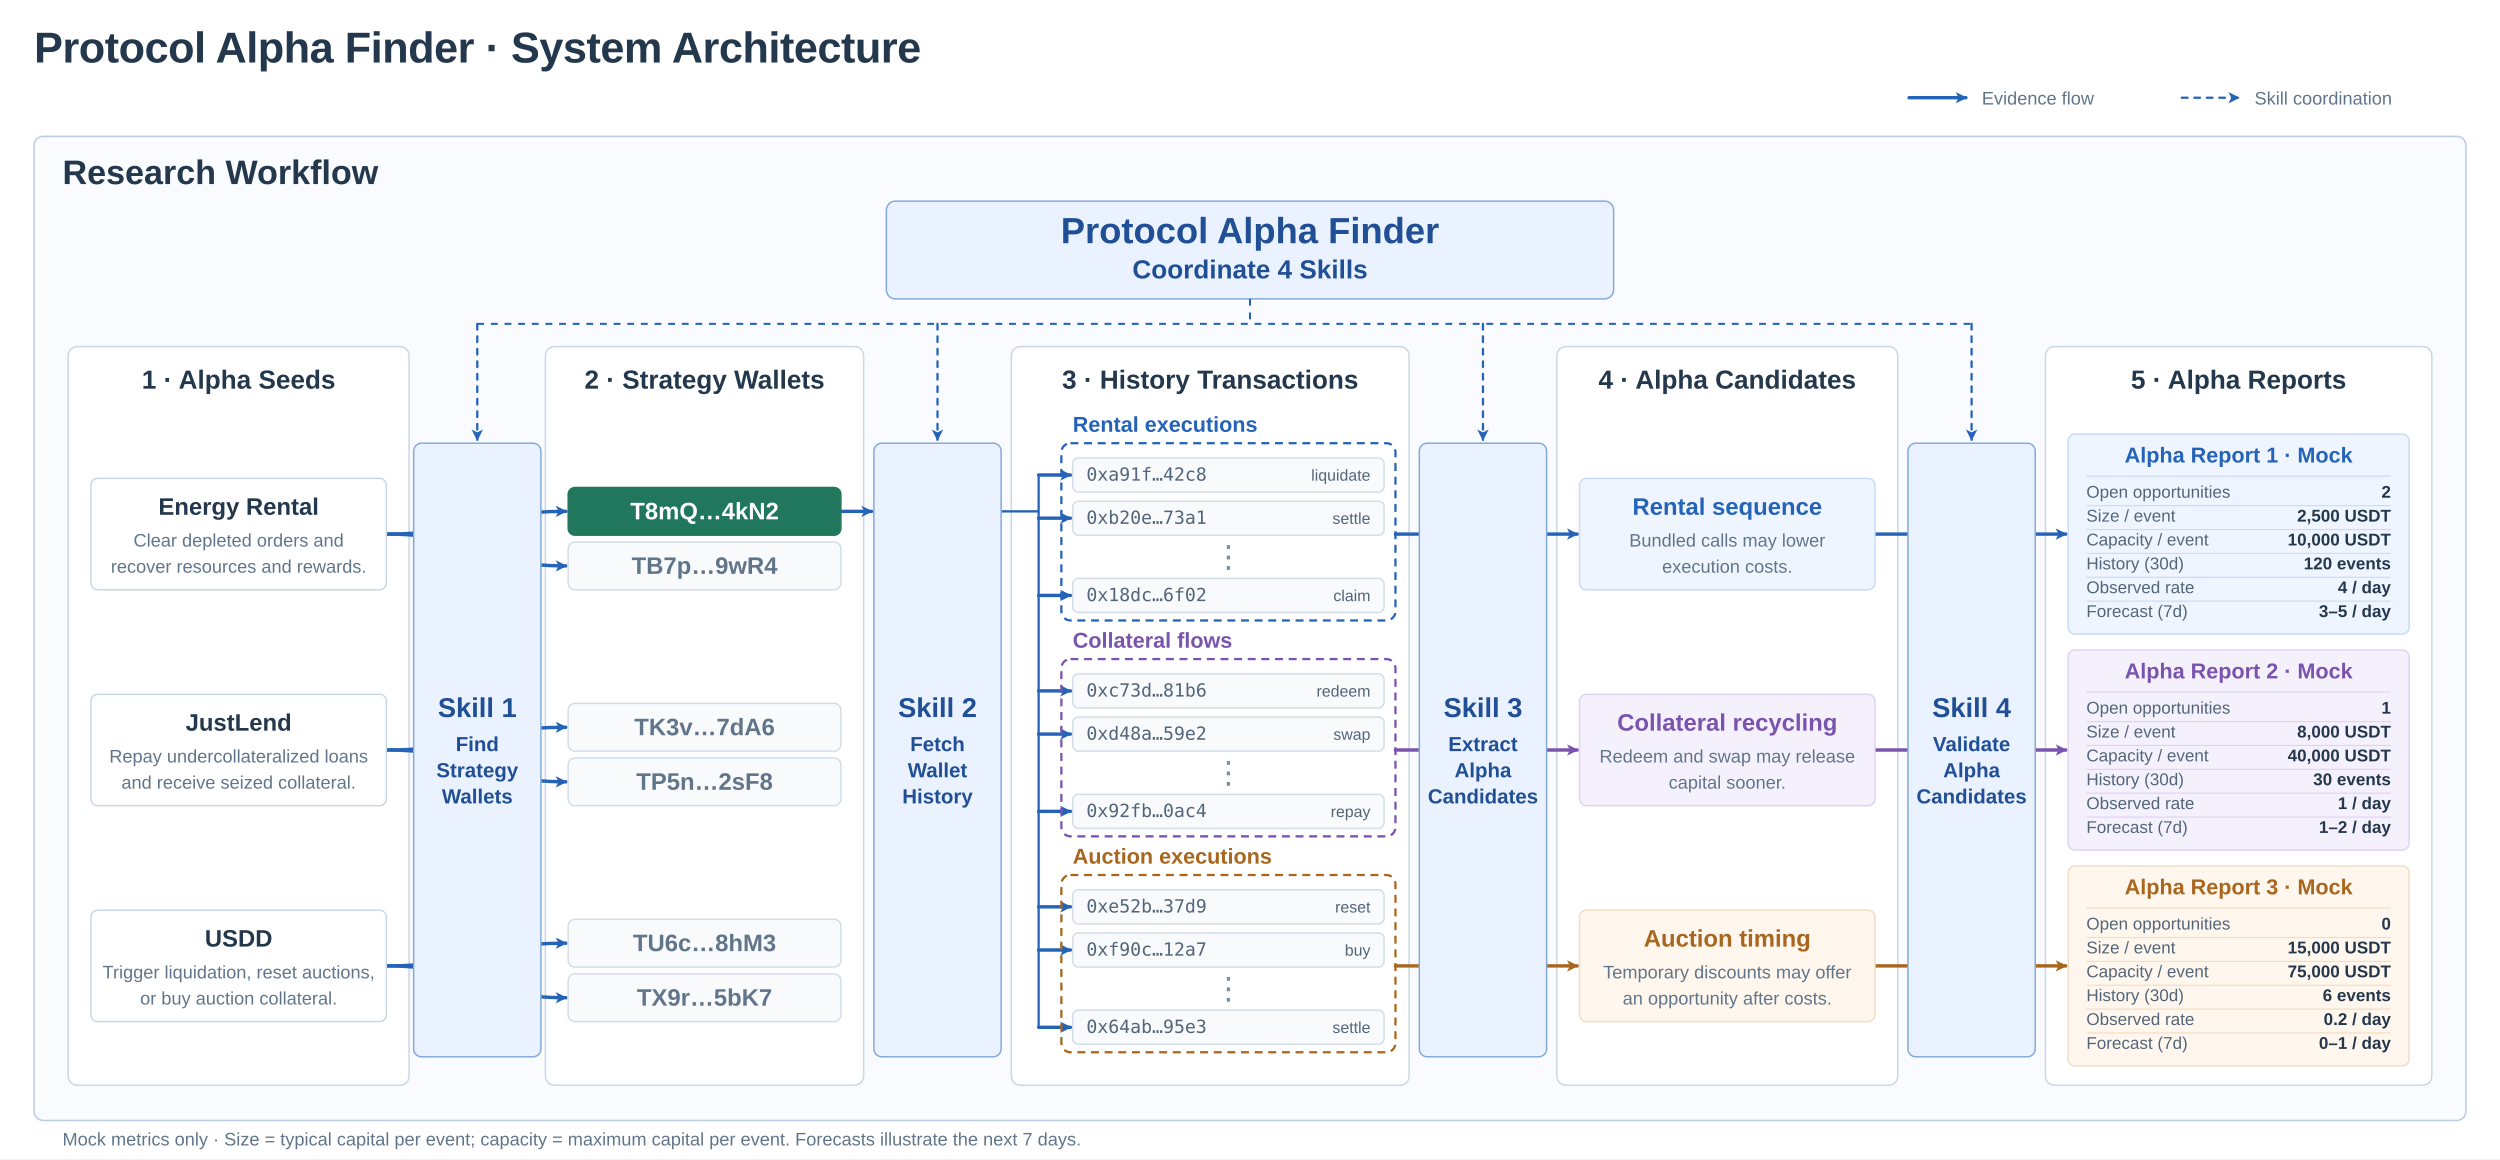
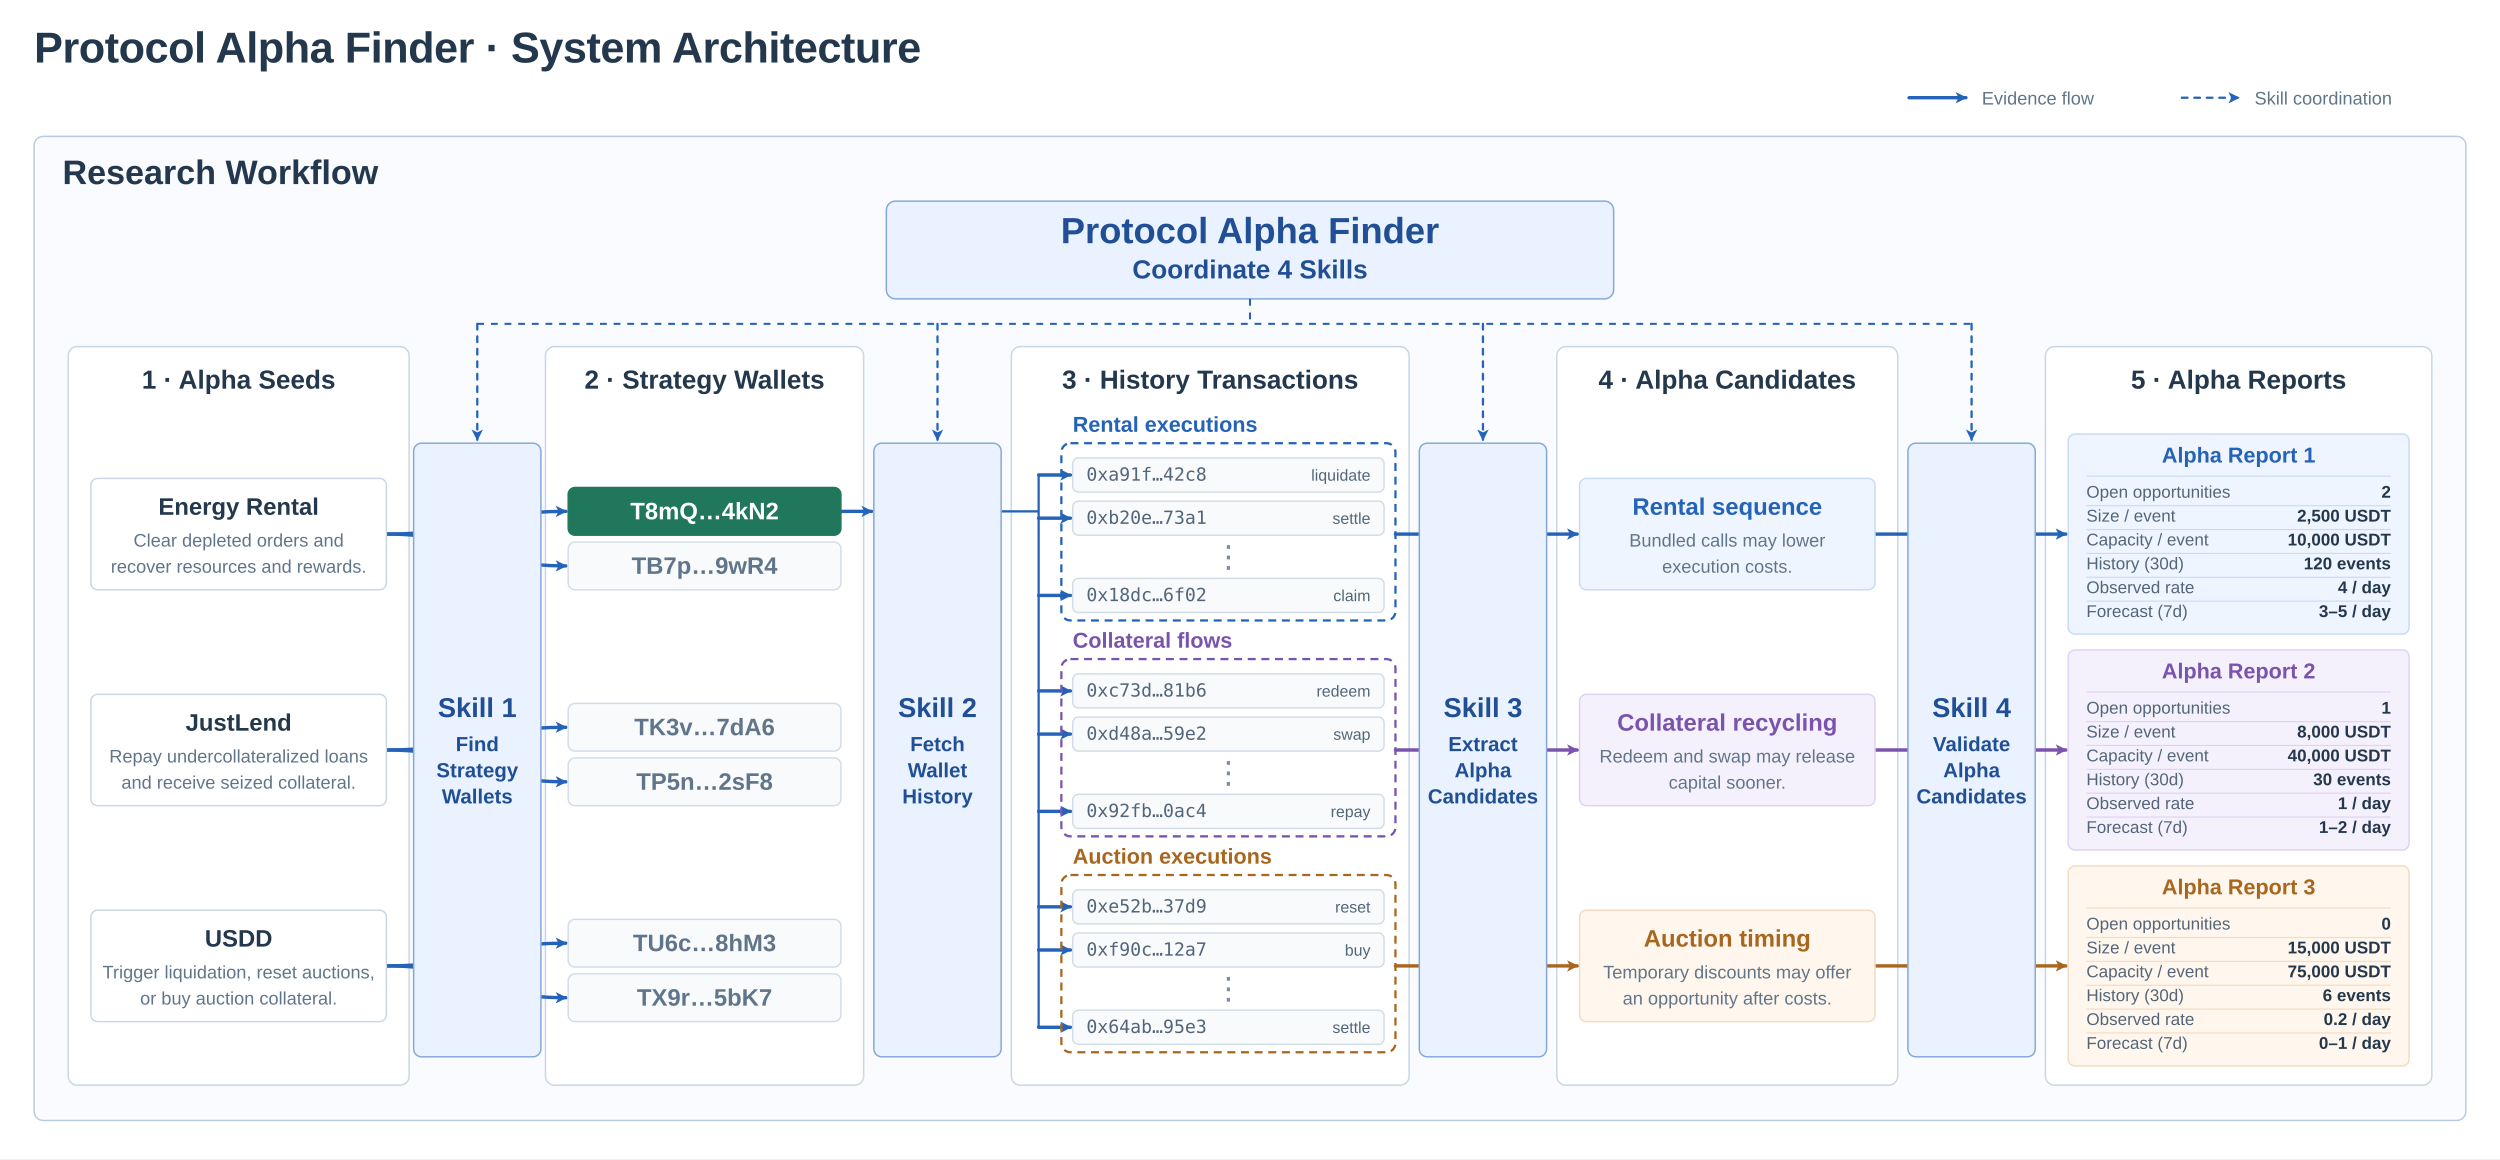
<svg xmlns="http://www.w3.org/2000/svg" width="2200" height="1020" viewBox="0 0 2200 1020" role="img" aria-labelledby="title desc" xml:lang="en">
  <defs>
    <marker id="a0" viewBox="0 0 10 10" refX="9" refY="5" markerWidth="10" markerHeight="10" markerUnits="userSpaceOnUse" orient="auto">
      <path d="M 0 0 L 10 5 L 0 10 L 2.5 5 Z" fill="#2563b8" />
    </marker>
    <marker id="a1" viewBox="0 0 10 10" refX="9" refY="5" markerWidth="10" markerHeight="10" markerUnits="userSpaceOnUse" orient="auto">
      <path d="M 0 0 L 10 5 L 0 10 L 2.5 5 Z" fill="#7953ad" />
    </marker>
    <marker id="a2" viewBox="0 0 10 10" refX="9" refY="5" markerWidth="10" markerHeight="10" markerUnits="userSpaceOnUse" orient="auto">
      <path d="M 0 0 L 10 5 L 0 10 L 2.5 5 Z" fill="#a8661e" />
    </marker>
    <marker id="a3" viewBox="0 0 10 10" refX="9" refY="5" markerWidth="10" markerHeight="10" markerUnits="userSpaceOnUse" orient="auto">
      <path d="M 0 0 L 10 5 L 0 10 L 2.5 5 Z" fill="#20775b" />
    </marker>
  </defs>
  <style>
text { font-family: Arial, 'PingFang SC', 'Microsoft YaHei', sans-serif; fill:#24384d; }
.title { font-size:38px; font-weight:700; letter-spacing:-.4px; }
.heading { font-size:23px; font-weight:650; }
.node { font-size:21px; font-weight:600; }
.body { font-size:18px; fill:#526579; }
.small { font-size:16px; fill:#61758a; }
.code { font-family:'SFMono-Regular',Consolas,monospace; font-size:16px; }
.label { font-size:14px; font-weight:650; letter-spacing:1px; fill:#61758a; }
</style>
  <rect x="0" y="0" width="2200" height="1020" rx="0" fill="#ffffff" stroke="none" stroke-width="1.3" />
  <style>
.workflow-title { font-size:30px; font-weight:700; }
.skill-title { font-size:24px; font-weight:700; }
.skill-phrase { font-size:18px; font-weight:700; }
.coordinator-title { font-size:32px; font-weight:700; }
.coordinator-description { font-size:23px; font-weight:700; }
.transaction-id { font-family:'SFMono-Regular',Consolas,monospace; font-size:16px; fill:#526579; }
.transaction-action { font-size:14px; fill:#526579; }
.transaction-ellipsis { font-size:27px; fill:#7b8da1; }
.group-label { font-size:19px; font-weight:700; }
.report-title { font-size:19px; font-weight:700; }
.report-field { font-size:15px; fill:#526579; }
.report-value { font-size:15px; font-weight:600; }
</style>
  <text x="30" y="55" class="title" text-anchor="start">Protocol Alpha Finder · System Architecture</text>
  <path data-kind="legend-evidence" d="M 1680 86 C 1705.0 86 1705.0 86 1730 86" stroke="#2563b8" stroke-width="3" fill="none" stroke-linecap="round" marker-end="url(#a0)" />
  <text x="1744" y="92" class="small" text-anchor="start">Evidence flow</text>
  <path data-kind="legend-control" d="M 1920 86 C 1945.0 86 1945.0 86 1970 86" stroke="#2563b8" stroke-width="2" fill="none" stroke-linecap="round" marker-end="url(#a0)" stroke-dasharray="5 6" />
  <text x="1984" y="92" class="small" text-anchor="start">Skill coordination</text>
  <rect x="30" y="120" width="2140" height="866" rx="8" fill="#f9fbfe" stroke="#b8cbe2" stroke-width="1.3" />
  <text x="55" y="162" class="workflow-title" text-anchor="start">Research Workflow</text>
  <rect x="780" y="177" width="640" height="86" rx="8" fill="#eaf2ff" stroke="#83a8d8" stroke-width="1.3" />
  <text x="1100" y="214" class="coordinator-title" text-anchor="middle" style="fill:#214f96">Protocol Alpha Finder</text>
  <text x="1100" y="245" class="coordinator-description" text-anchor="middle" style="fill:#214f96">Coordinate 4 Skills</text>
  <path data-kind="coordination-bus" d="M 1100 263 V 285 M 420 285 H 1735" stroke="#2563b8" stroke-width="1.8" stroke-dasharray="6 6" fill="none" />
  <path data-kind="skill-coordination" d="M 420 285 C 420 336.0 420 336.0 420 387.0" stroke="#2563b8" stroke-width="2" fill="none" stroke-linecap="round" marker-end="url(#a0)" stroke-dasharray="5 6" />
  <path data-kind="skill-coordination" d="M 825 285 C 825 336.0 825 336.0 825 387.0" stroke="#2563b8" stroke-width="2" fill="none" stroke-linecap="round" marker-end="url(#a0)" stroke-dasharray="5 6" />
  <path data-kind="skill-coordination" d="M 1305 285 C 1305 336.0 1305 336.0 1305 387.0" stroke="#2563b8" stroke-width="2" fill="none" stroke-linecap="round" marker-end="url(#a0)" stroke-dasharray="5 6" />
  <path data-kind="skill-coordination" d="M 1735 285 C 1735 336.0 1735 336.0 1735 387.0" stroke="#2563b8" stroke-width="2" fill="none" stroke-linecap="round" marker-end="url(#a0)" stroke-dasharray="5 6" />
  <rect x="60" y="305" width="300" height="650" rx="8" fill="#ffffff" stroke="#c9d6e3" stroke-width="1.3" />
  <text x="210.0" y="342" class="heading" text-anchor="middle">1 · Alpha Seeds</text>
  <rect x="480" y="305" width="280" height="650" rx="8" fill="#ffffff" stroke="#c9d6e3" stroke-width="1.3" />
  <text x="620.0" y="342" class="heading" text-anchor="middle">2 · Strategy Wallets</text>
  <rect x="890" y="305" width="350" height="650" rx="8" fill="#ffffff" stroke="#c9d6e3" stroke-width="1.3" />
  <text x="1065.0" y="342" class="heading" text-anchor="middle">3 · History Transactions</text>
  <rect x="1370" y="305" width="300" height="650" rx="8" fill="#ffffff" stroke="#c9d6e3" stroke-width="1.3" />
  <text x="1520.0" y="342" class="heading" text-anchor="middle">4 · Alpha Candidates</text>
  <rect x="1800" y="305" width="340" height="650" rx="8" fill="#ffffff" stroke="#c9d6e3" stroke-width="1.3" />
  <text x="1970.0" y="342" class="heading" text-anchor="middle">5 · Alpha Reports</text>
  <path data-kind="seed-wallet" d="M 340 470 C 419.0 470 419.0 450 498 450" stroke="#2563b8" stroke-width="3" fill="none" stroke-linecap="round" marker-end="url(#a0)" />
  <path data-kind="seed-wallet" d="M 340 470 C 419.0 470 419.0 498 498 498" stroke="#2563b8" stroke-width="3" fill="none" stroke-linecap="round" marker-end="url(#a0)" />
  <path data-kind="seed-wallet" d="M 340 660 C 419.0 660 419.0 640 498 640" stroke="#2563b8" stroke-width="3" fill="none" stroke-linecap="round" marker-end="url(#a0)" />
  <path data-kind="seed-wallet" d="M 340 660 C 419.0 660 419.0 688 498 688" stroke="#2563b8" stroke-width="3" fill="none" stroke-linecap="round" marker-end="url(#a0)" />
  <path data-kind="seed-wallet" d="M 340 850 C 419.0 850 419.0 830 498 830" stroke="#2563b8" stroke-width="3" fill="none" stroke-linecap="round" marker-end="url(#a0)" />
  <path data-kind="seed-wallet" d="M 340 850 C 419.0 850 419.0 878 498 878" stroke="#2563b8" stroke-width="3" fill="none" stroke-linecap="round" marker-end="url(#a0)" />
  <path data-kind="wallet-history" d="M 740 450 H 767" stroke="#2563b8" stroke-width="3" fill="none" stroke-linecap="round" marker-end="url(#a0)" />
  <path data-kind="monitor-feed" d="M 881 450 H 914 M 914 418 V 904" stroke="#2563b8" stroke-width="2" fill="none" stroke-linecap="round" />
  <path data-kind="monitored-transaction" d="M 914 418 C 928.0 418 928.0 418 942 418" stroke="#2563b8" stroke-width="3" fill="none" stroke-linecap="round" marker-end="url(#a0)" />
  <path data-kind="monitored-transaction" d="M 914 456 C 928.0 456 928.0 456 942 456" stroke="#2563b8" stroke-width="3" fill="none" stroke-linecap="round" marker-end="url(#a0)" />
  <path data-kind="monitored-transaction" d="M 914 524 C 928.0 524 928.0 524 942 524" stroke="#2563b8" stroke-width="3" fill="none" stroke-linecap="round" marker-end="url(#a0)" />
  <path data-kind="monitored-transaction" d="M 914 608 C 928.0 608 928.0 608 942 608" stroke="#2563b8" stroke-width="3" fill="none" stroke-linecap="round" marker-end="url(#a0)" />
  <path data-kind="monitored-transaction" d="M 914 646 C 928.0 646 928.0 646 942 646" stroke="#2563b8" stroke-width="3" fill="none" stroke-linecap="round" marker-end="url(#a0)" />
  <path data-kind="monitored-transaction" d="M 914 714 C 928.0 714 928.0 714 942 714" stroke="#2563b8" stroke-width="3" fill="none" stroke-linecap="round" marker-end="url(#a0)" />
  <path data-kind="monitored-transaction" d="M 914 798 C 928.0 798 928.0 798 942 798" stroke="#2563b8" stroke-width="3" fill="none" stroke-linecap="round" marker-end="url(#a0)" />
  <path data-kind="monitored-transaction" d="M 914 836 C 928.0 836 928.0 836 942 836" stroke="#2563b8" stroke-width="3" fill="none" stroke-linecap="round" marker-end="url(#a0)" />
  <path data-kind="monitored-transaction" d="M 914 904 C 928.0 904 928.0 904 942 904" stroke="#2563b8" stroke-width="3" fill="none" stroke-linecap="round" marker-end="url(#a0)" />
  <path data-kind="history-candidate" d="M 1228 470 C 1308.0 470 1308.0 470 1388 470" stroke="#2563b8" stroke-width="3" fill="none" stroke-linecap="round" marker-end="url(#a0)" />
  <path data-kind="history-candidate" d="M 1228 660 C 1308.0 660 1308.0 660 1388 660" stroke="#7953ad" stroke-width="3" fill="none" stroke-linecap="round" marker-end="url(#a1)" />
  <path data-kind="history-candidate" d="M 1228 850 C 1308.0 850 1308.0 850 1388 850" stroke="#a8661e" stroke-width="3" fill="none" stroke-linecap="round" marker-end="url(#a2)" />
  <path data-kind="candidate-report" d="M 1650 470 C 1734.0 470 1734.0 470 1818 470" stroke="#2563b8" stroke-width="3" fill="none" stroke-linecap="round" marker-end="url(#a0)" />
  <path data-kind="candidate-report" d="M 1650 660 C 1734.0 660 1734.0 660 1818 660" stroke="#7953ad" stroke-width="3" fill="none" stroke-linecap="round" marker-end="url(#a1)" />
  <path data-kind="candidate-report" d="M 1650 850 C 1734.0 850 1734.0 850 1818 850" stroke="#a8661e" stroke-width="3" fill="none" stroke-linecap="round" marker-end="url(#a2)" />
  <rect x="80" y="421" width="260" height="98" rx="6" fill="#ffffff" stroke="#c9d6e3" stroke-width="1.3" />
  <text x="210" y="453" class="node" text-anchor="middle">Energy Rental</text>
  <text x="210" y="481" class="small" text-anchor="middle">Clear depleted orders and</text>
  <text x="210" y="504" class="small" text-anchor="middle">recover resources and rewards.</text>
  <rect data-kind="transaction-group" x="934" y="390" width="294" height="156" rx="8" fill="none" stroke="#2563b8" stroke-width="2" stroke-dasharray="7 5" />
  <text x="944" y="380" class="group-label" text-anchor="start" style="fill:#2563b8">Rental executions</text>
  <g data-kind="transaction-row">
    <rect x="944" y="403" width="274" height="30" rx="5" fill="#f8fafc" stroke="#d3dce6" stroke-width="1.3" />
    <text x="956" y="423" class="transaction-id" text-anchor="start">0xa91f…42c8</text>
    <text x="1206" y="423" class="transaction-action" text-anchor="end">liquidate</text>
  </g>
  <g data-kind="transaction-row">
    <rect x="944" y="441" width="274" height="30" rx="5" fill="#f8fafc" stroke="#d3dce6" stroke-width="1.3" />
    <text x="956" y="461" class="transaction-id" text-anchor="start">0xb20e…73a1</text>
    <text x="1206" y="461" class="transaction-action" text-anchor="end">settle</text>
  </g>
  <g data-kind="transaction-row">
    <rect x="944" y="509" width="274" height="30" rx="5" fill="#f8fafc" stroke="#d3dce6" stroke-width="1.3" />
    <text x="956" y="529" class="transaction-id" text-anchor="start">0x18dc…6f02</text>
    <text x="1206" y="529" class="transaction-action" text-anchor="end">claim</text>
  </g>
  <text x="1081" y="499" class="transaction-ellipsis" text-anchor="middle">⋮</text>
  <rect x="1390" y="421" width="260" height="98" rx="6" fill="#eff5ff" stroke="#c8daf8" stroke-width="1.3" />
  <text x="1520" y="453" class="node" text-anchor="middle" style="fill:#2563b8">Rental sequence</text>
  <text x="1520" y="481" class="small" text-anchor="middle">Bundled calls may lower</text>
  <text x="1520" y="504" class="small" text-anchor="middle">execution costs.</text>
  <g data-kind="alpha-report">
    <rect x="1820" y="382" width="300" height="176" rx="6" fill="#eff5ff" stroke="#c8daf8" stroke-width="1.3" />
-     <text x="1970" y="407" class="report-title" text-anchor="middle" style="fill:#2563b8">Alpha Report 1 · Mock</text>
+     <text x="1970" y="407" class="report-title" text-anchor="middle" style="fill:#2563b8">Alpha Report 1</text>
    <path d="M 1836 419 L 2104 419" stroke="#c8daf8" fill="none" />
    <text x="1836" y="438" class="report-field" text-anchor="start">Open opportunities</text>
    <text x="2104" y="438" class="report-value" text-anchor="end">2</text>
    <path d="M 1836 445 L 2104 445" stroke="#c8daf8" fill="none" />
    <text x="1836" y="459" class="report-field" text-anchor="start">Size / event</text>
    <text x="2104" y="459" class="report-value" text-anchor="end">2,500 USDT</text>
    <path d="M 1836 466 L 2104 466" stroke="#c8daf8" fill="none" />
    <text x="1836" y="480" class="report-field" text-anchor="start">Capacity / event</text>
    <text x="2104" y="480" class="report-value" text-anchor="end">10,000 USDT</text>
    <path d="M 1836 487 L 2104 487" stroke="#c8daf8" fill="none" />
    <text x="1836" y="501" class="report-field" text-anchor="start">History (30d)</text>
    <text x="2104" y="501" class="report-value" text-anchor="end">120 events</text>
    <path d="M 1836 508 L 2104 508" stroke="#c8daf8" fill="none" />
    <text x="1836" y="522" class="report-field" text-anchor="start">Observed rate</text>
    <text x="2104" y="522" class="report-value" text-anchor="end">4 / day</text>
    <path d="M 1836 529 L 2104 529" stroke="#c8daf8" fill="none" />
    <text x="1836" y="543" class="report-field" text-anchor="start">Forecast (7d)</text>
    <text x="2104" y="543" class="report-value" text-anchor="end">3–5 / day</text>
  </g>
  <rect x="80" y="611" width="260" height="98" rx="6" fill="#ffffff" stroke="#c9d6e3" stroke-width="1.3" />
  <text x="210" y="643" class="node" text-anchor="middle">JustLend</text>
  <text x="210" y="671" class="small" text-anchor="middle">Repay undercollateralized loans</text>
  <text x="210" y="694" class="small" text-anchor="middle">and receive seized collateral.</text>
  <rect data-kind="transaction-group" x="934" y="580" width="294" height="156" rx="8" fill="none" stroke="#7953ad" stroke-width="2" stroke-dasharray="7 5" />
  <text x="944" y="570" class="group-label" text-anchor="start" style="fill:#7953ad">Collateral flows</text>
  <g data-kind="transaction-row">
    <rect x="944" y="593" width="274" height="30" rx="5" fill="#f8fafc" stroke="#d3dce6" stroke-width="1.3" />
    <text x="956" y="613" class="transaction-id" text-anchor="start">0xc73d…81b6</text>
    <text x="1206" y="613" class="transaction-action" text-anchor="end">redeem</text>
  </g>
  <g data-kind="transaction-row">
    <rect x="944" y="631" width="274" height="30" rx="5" fill="#f8fafc" stroke="#d3dce6" stroke-width="1.3" />
    <text x="956" y="651" class="transaction-id" text-anchor="start">0xd48a…59e2</text>
    <text x="1206" y="651" class="transaction-action" text-anchor="end">swap</text>
  </g>
  <g data-kind="transaction-row">
    <rect x="944" y="699" width="274" height="30" rx="5" fill="#f8fafc" stroke="#d3dce6" stroke-width="1.3" />
    <text x="956" y="719" class="transaction-id" text-anchor="start">0x92fb…0ac4</text>
    <text x="1206" y="719" class="transaction-action" text-anchor="end">repay</text>
  </g>
  <text x="1081" y="689" class="transaction-ellipsis" text-anchor="middle">⋮</text>
  <rect x="1390" y="611" width="260" height="98" rx="6" fill="#f5f1fc" stroke="#ded2f2" stroke-width="1.3" />
  <text x="1520" y="643" class="node" text-anchor="middle" style="fill:#7953ad">Collateral recycling</text>
  <text x="1520" y="671" class="small" text-anchor="middle">Redeem and swap may release</text>
  <text x="1520" y="694" class="small" text-anchor="middle">capital sooner.</text>
  <g data-kind="alpha-report">
    <rect x="1820" y="572" width="300" height="176" rx="6" fill="#f5f1fc" stroke="#ded2f2" stroke-width="1.3" />
-     <text x="1970" y="597" class="report-title" text-anchor="middle" style="fill:#7953ad">Alpha Report 2 · Mock</text>
+     <text x="1970" y="597" class="report-title" text-anchor="middle" style="fill:#7953ad">Alpha Report 2</text>
    <path d="M 1836 609 L 2104 609" stroke="#ded2f2" fill="none" />
    <text x="1836" y="628" class="report-field" text-anchor="start">Open opportunities</text>
    <text x="2104" y="628" class="report-value" text-anchor="end">1</text>
    <path d="M 1836 635 L 2104 635" stroke="#ded2f2" fill="none" />
    <text x="1836" y="649" class="report-field" text-anchor="start">Size / event</text>
    <text x="2104" y="649" class="report-value" text-anchor="end">8,000 USDT</text>
    <path d="M 1836 656 L 2104 656" stroke="#ded2f2" fill="none" />
    <text x="1836" y="670" class="report-field" text-anchor="start">Capacity / event</text>
    <text x="2104" y="670" class="report-value" text-anchor="end">40,000 USDT</text>
    <path d="M 1836 677 L 2104 677" stroke="#ded2f2" fill="none" />
    <text x="1836" y="691" class="report-field" text-anchor="start">History (30d)</text>
    <text x="2104" y="691" class="report-value" text-anchor="end">30 events</text>
    <path d="M 1836 698 L 2104 698" stroke="#ded2f2" fill="none" />
    <text x="1836" y="712" class="report-field" text-anchor="start">Observed rate</text>
    <text x="2104" y="712" class="report-value" text-anchor="end">1 / day</text>
    <path d="M 1836 719 L 2104 719" stroke="#ded2f2" fill="none" />
    <text x="1836" y="733" class="report-field" text-anchor="start">Forecast (7d)</text>
    <text x="2104" y="733" class="report-value" text-anchor="end">1–2 / day</text>
  </g>
  <rect x="80" y="801" width="260" height="98" rx="6" fill="#ffffff" stroke="#c9d6e3" stroke-width="1.3" />
  <text x="210" y="833" class="node" text-anchor="middle">USDD</text>
  <text x="210" y="861" class="small" text-anchor="middle">Trigger liquidation, reset auctions,</text>
  <text x="210" y="884" class="small" text-anchor="middle">or buy auction collateral.</text>
  <rect data-kind="transaction-group" x="934" y="770" width="294" height="156" rx="8" fill="none" stroke="#a8661e" stroke-width="2" stroke-dasharray="7 5" />
  <text x="944" y="760" class="group-label" text-anchor="start" style="fill:#a8661e">Auction executions</text>
  <g data-kind="transaction-row">
    <rect x="944" y="783" width="274" height="30" rx="5" fill="#f8fafc" stroke="#d3dce6" stroke-width="1.3" />
    <text x="956" y="803" class="transaction-id" text-anchor="start">0xe52b…37d9</text>
    <text x="1206" y="803" class="transaction-action" text-anchor="end">reset</text>
  </g>
  <g data-kind="transaction-row">
    <rect x="944" y="821" width="274" height="30" rx="5" fill="#f8fafc" stroke="#d3dce6" stroke-width="1.3" />
    <text x="956" y="841" class="transaction-id" text-anchor="start">0xf90c…12a7</text>
    <text x="1206" y="841" class="transaction-action" text-anchor="end">buy</text>
  </g>
  <g data-kind="transaction-row">
    <rect x="944" y="889" width="274" height="30" rx="5" fill="#f8fafc" stroke="#d3dce6" stroke-width="1.3" />
    <text x="956" y="909" class="transaction-id" text-anchor="start">0x64ab…95e3</text>
    <text x="1206" y="909" class="transaction-action" text-anchor="end">settle</text>
  </g>
  <text x="1081" y="879" class="transaction-ellipsis" text-anchor="middle">⋮</text>
  <rect x="1390" y="801" width="260" height="98" rx="6" fill="#fff7ed" stroke="#f1dcc2" stroke-width="1.3" />
  <text x="1520" y="833" class="node" text-anchor="middle" style="fill:#a8661e">Auction timing</text>
  <text x="1520" y="861" class="small" text-anchor="middle">Temporary discounts may offer</text>
  <text x="1520" y="884" class="small" text-anchor="middle">an opportunity after costs.</text>
  <g data-kind="alpha-report">
    <rect x="1820" y="762" width="300" height="176" rx="6" fill="#fff7ed" stroke="#f1dcc2" stroke-width="1.3" />
-     <text x="1970" y="787" class="report-title" text-anchor="middle" style="fill:#a8661e">Alpha Report 3 · Mock</text>
+     <text x="1970" y="787" class="report-title" text-anchor="middle" style="fill:#a8661e">Alpha Report 3</text>
    <path d="M 1836 799 L 2104 799" stroke="#f1dcc2" fill="none" />
    <text x="1836" y="818" class="report-field" text-anchor="start">Open opportunities</text>
    <text x="2104" y="818" class="report-value" text-anchor="end">0</text>
    <path d="M 1836 825 L 2104 825" stroke="#f1dcc2" fill="none" />
    <text x="1836" y="839" class="report-field" text-anchor="start">Size / event</text>
    <text x="2104" y="839" class="report-value" text-anchor="end">15,000 USDT</text>
    <path d="M 1836 846 L 2104 846" stroke="#f1dcc2" fill="none" />
    <text x="1836" y="860" class="report-field" text-anchor="start">Capacity / event</text>
    <text x="2104" y="860" class="report-value" text-anchor="end">75,000 USDT</text>
    <path d="M 1836 867 L 2104 867" stroke="#f1dcc2" fill="none" />
    <text x="1836" y="881" class="report-field" text-anchor="start">History (30d)</text>
    <text x="2104" y="881" class="report-value" text-anchor="end">6 events</text>
    <path d="M 1836 888 L 2104 888" stroke="#f1dcc2" fill="none" />
    <text x="1836" y="902" class="report-field" text-anchor="start">Observed rate</text>
    <text x="2104" y="902" class="report-value" text-anchor="end">0.2 / day</text>
    <path d="M 1836 909 L 2104 909" stroke="#f1dcc2" fill="none" />
    <text x="1836" y="923" class="report-field" text-anchor="start">Forecast (7d)</text>
    <text x="2104" y="923" class="report-value" text-anchor="end">0–1 / day</text>
  </g>
  <rect x="500" y="429" width="240" height="42" rx="6" fill="#20775b" stroke="#20775b" stroke-width="1.3" />
  <text x="620" y="457" class="node" text-anchor="middle" style="fill:#ffffff">T8mQ…4kN2</text>
  <rect x="500" y="477" width="240" height="42" rx="6" fill="#f8fafc" stroke="#d3dce6" stroke-width="1.3" />
  <text x="620" y="505" class="node" text-anchor="middle" style="fill:#61758a">TB7p…9wR4</text>
  <rect x="500" y="619" width="240" height="42" rx="6" fill="#f8fafc" stroke="#d3dce6" stroke-width="1.3" />
  <text x="620" y="647" class="node" text-anchor="middle" style="fill:#61758a">TK3v…7dA6</text>
  <rect x="500" y="667" width="240" height="42" rx="6" fill="#f8fafc" stroke="#d3dce6" stroke-width="1.3" />
  <text x="620" y="695" class="node" text-anchor="middle" style="fill:#61758a">TP5n…2sF8</text>
  <rect x="500" y="809" width="240" height="42" rx="6" fill="#f8fafc" stroke="#d3dce6" stroke-width="1.3" />
  <text x="620" y="837" class="node" text-anchor="middle" style="fill:#61758a">TU6c…8hM3</text>
  <rect x="500" y="857" width="240" height="42" rx="6" fill="#f8fafc" stroke="#d3dce6" stroke-width="1.3" />
  <text x="620" y="885" class="node" text-anchor="middle" style="fill:#61758a">TX9r…5bK7</text>
  <g data-kind="skill-badge">
    <rect x="364" y="390.0" width="112" height="540" rx="7" fill="#eaf2ff" stroke="#83a8d8" stroke-width="1.3" />
    <text x="420" y="631.0" class="skill-title" text-anchor="middle" style="fill:#214f96">Skill 1</text>
    <text x="420" y="661.0" class="skill-phrase" text-anchor="middle" style="fill:#214f96">Find</text>
    <text x="420" y="684.0" class="skill-phrase" text-anchor="middle" style="fill:#214f96">Strategy</text>
    <text x="420" y="707.0" class="skill-phrase" text-anchor="middle" style="fill:#214f96">Wallets</text>
  </g>
  <g data-kind="skill-badge">
    <rect x="769" y="390.0" width="112" height="540" rx="7" fill="#eaf2ff" stroke="#83a8d8" stroke-width="1.3" />
    <text x="825" y="631.0" class="skill-title" text-anchor="middle" style="fill:#214f96">Skill 2</text>
    <text x="825" y="661.0" class="skill-phrase" text-anchor="middle" style="fill:#214f96">Fetch</text>
    <text x="825" y="684.0" class="skill-phrase" text-anchor="middle" style="fill:#214f96">Wallet</text>
    <text x="825" y="707.0" class="skill-phrase" text-anchor="middle" style="fill:#214f96">History</text>
  </g>
  <g data-kind="skill-badge">
    <rect x="1249" y="390.0" width="112" height="540" rx="7" fill="#eaf2ff" stroke="#83a8d8" stroke-width="1.3" />
    <text x="1305" y="631.0" class="skill-title" text-anchor="middle" style="fill:#214f96">Skill 3</text>
    <text x="1305" y="661.0" class="skill-phrase" text-anchor="middle" style="fill:#214f96">Extract</text>
    <text x="1305" y="684.0" class="skill-phrase" text-anchor="middle" style="fill:#214f96">Alpha</text>
    <text x="1305" y="707.0" class="skill-phrase" text-anchor="middle" style="fill:#214f96">Candidates</text>
  </g>
  <g data-kind="skill-badge">
    <rect x="1679" y="390.0" width="112" height="540" rx="7" fill="#eaf2ff" stroke="#83a8d8" stroke-width="1.3" />
    <text x="1735" y="631.0" class="skill-title" text-anchor="middle" style="fill:#214f96">Skill 4</text>
    <text x="1735" y="661.0" class="skill-phrase" text-anchor="middle" style="fill:#214f96">Validate</text>
    <text x="1735" y="684.0" class="skill-phrase" text-anchor="middle" style="fill:#214f96">Alpha</text>
    <text x="1735" y="707.0" class="skill-phrase" text-anchor="middle" style="fill:#214f96">Candidates</text>
  </g>
-   <text x="55" y="1008" class="small" text-anchor="start">Mock metrics only · Size = typical capital per event; capacity = maximum capital per event. Forecasts illustrate the next 7 days.</text>
</svg>
